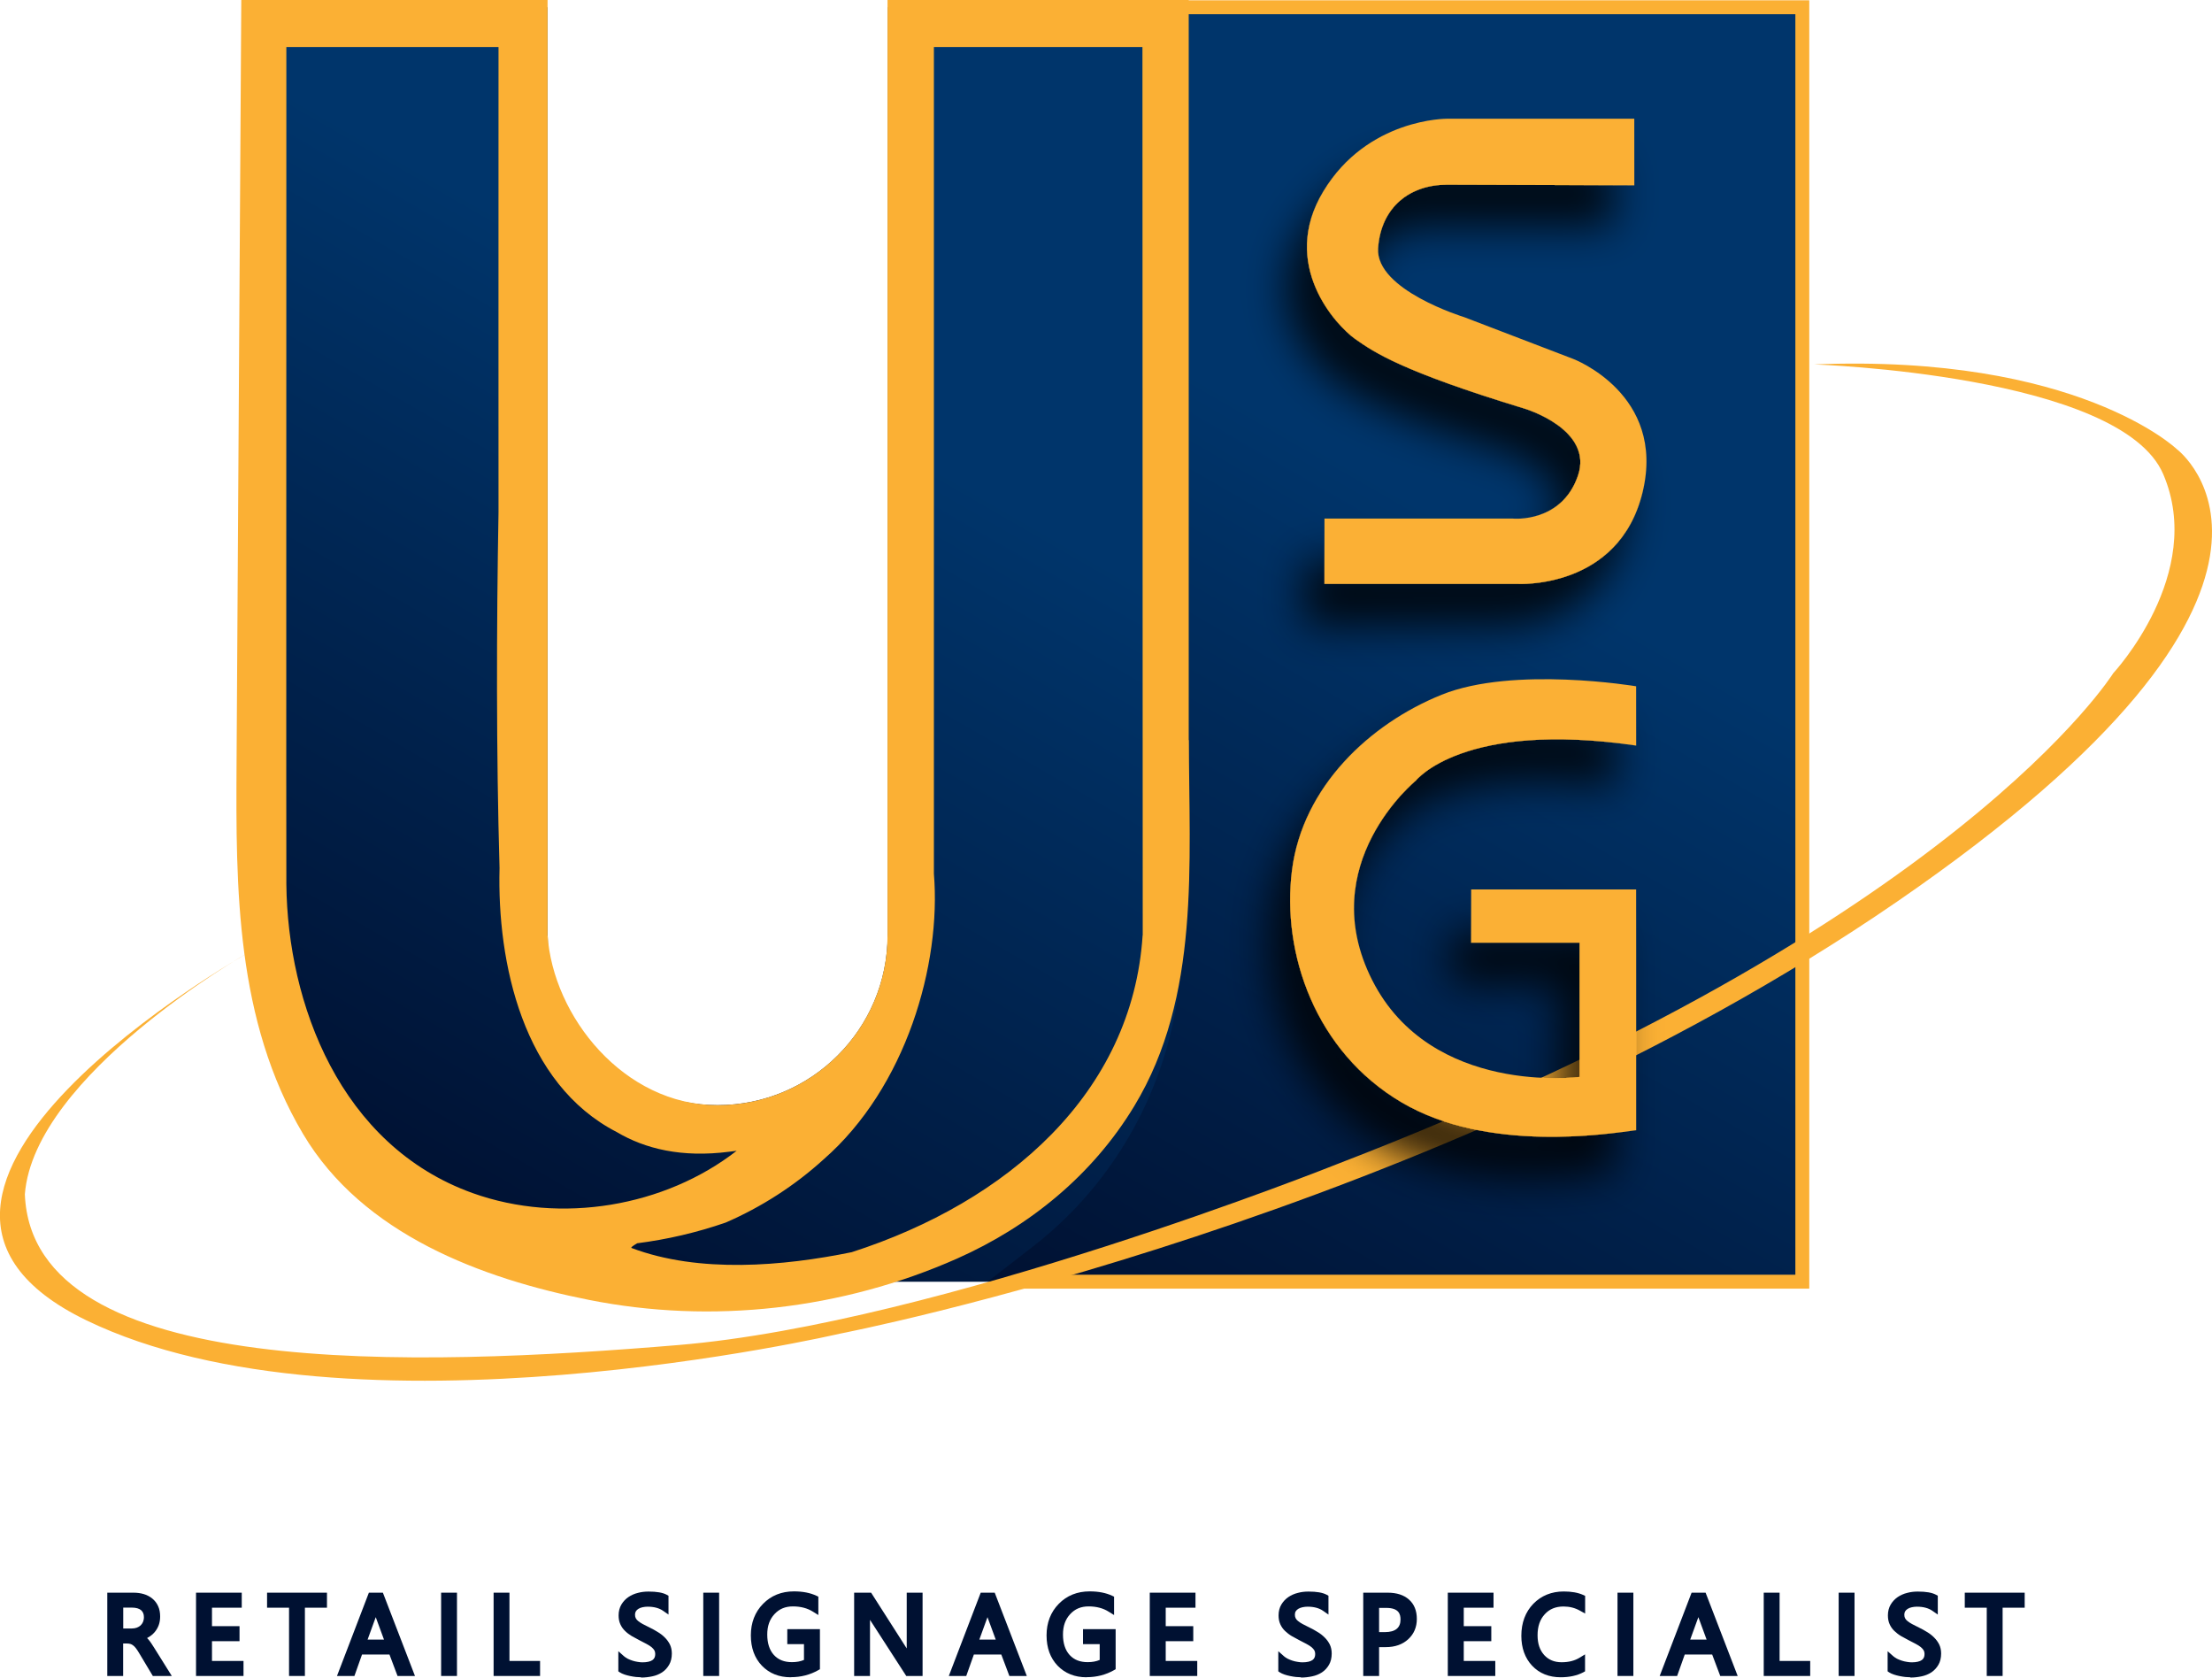
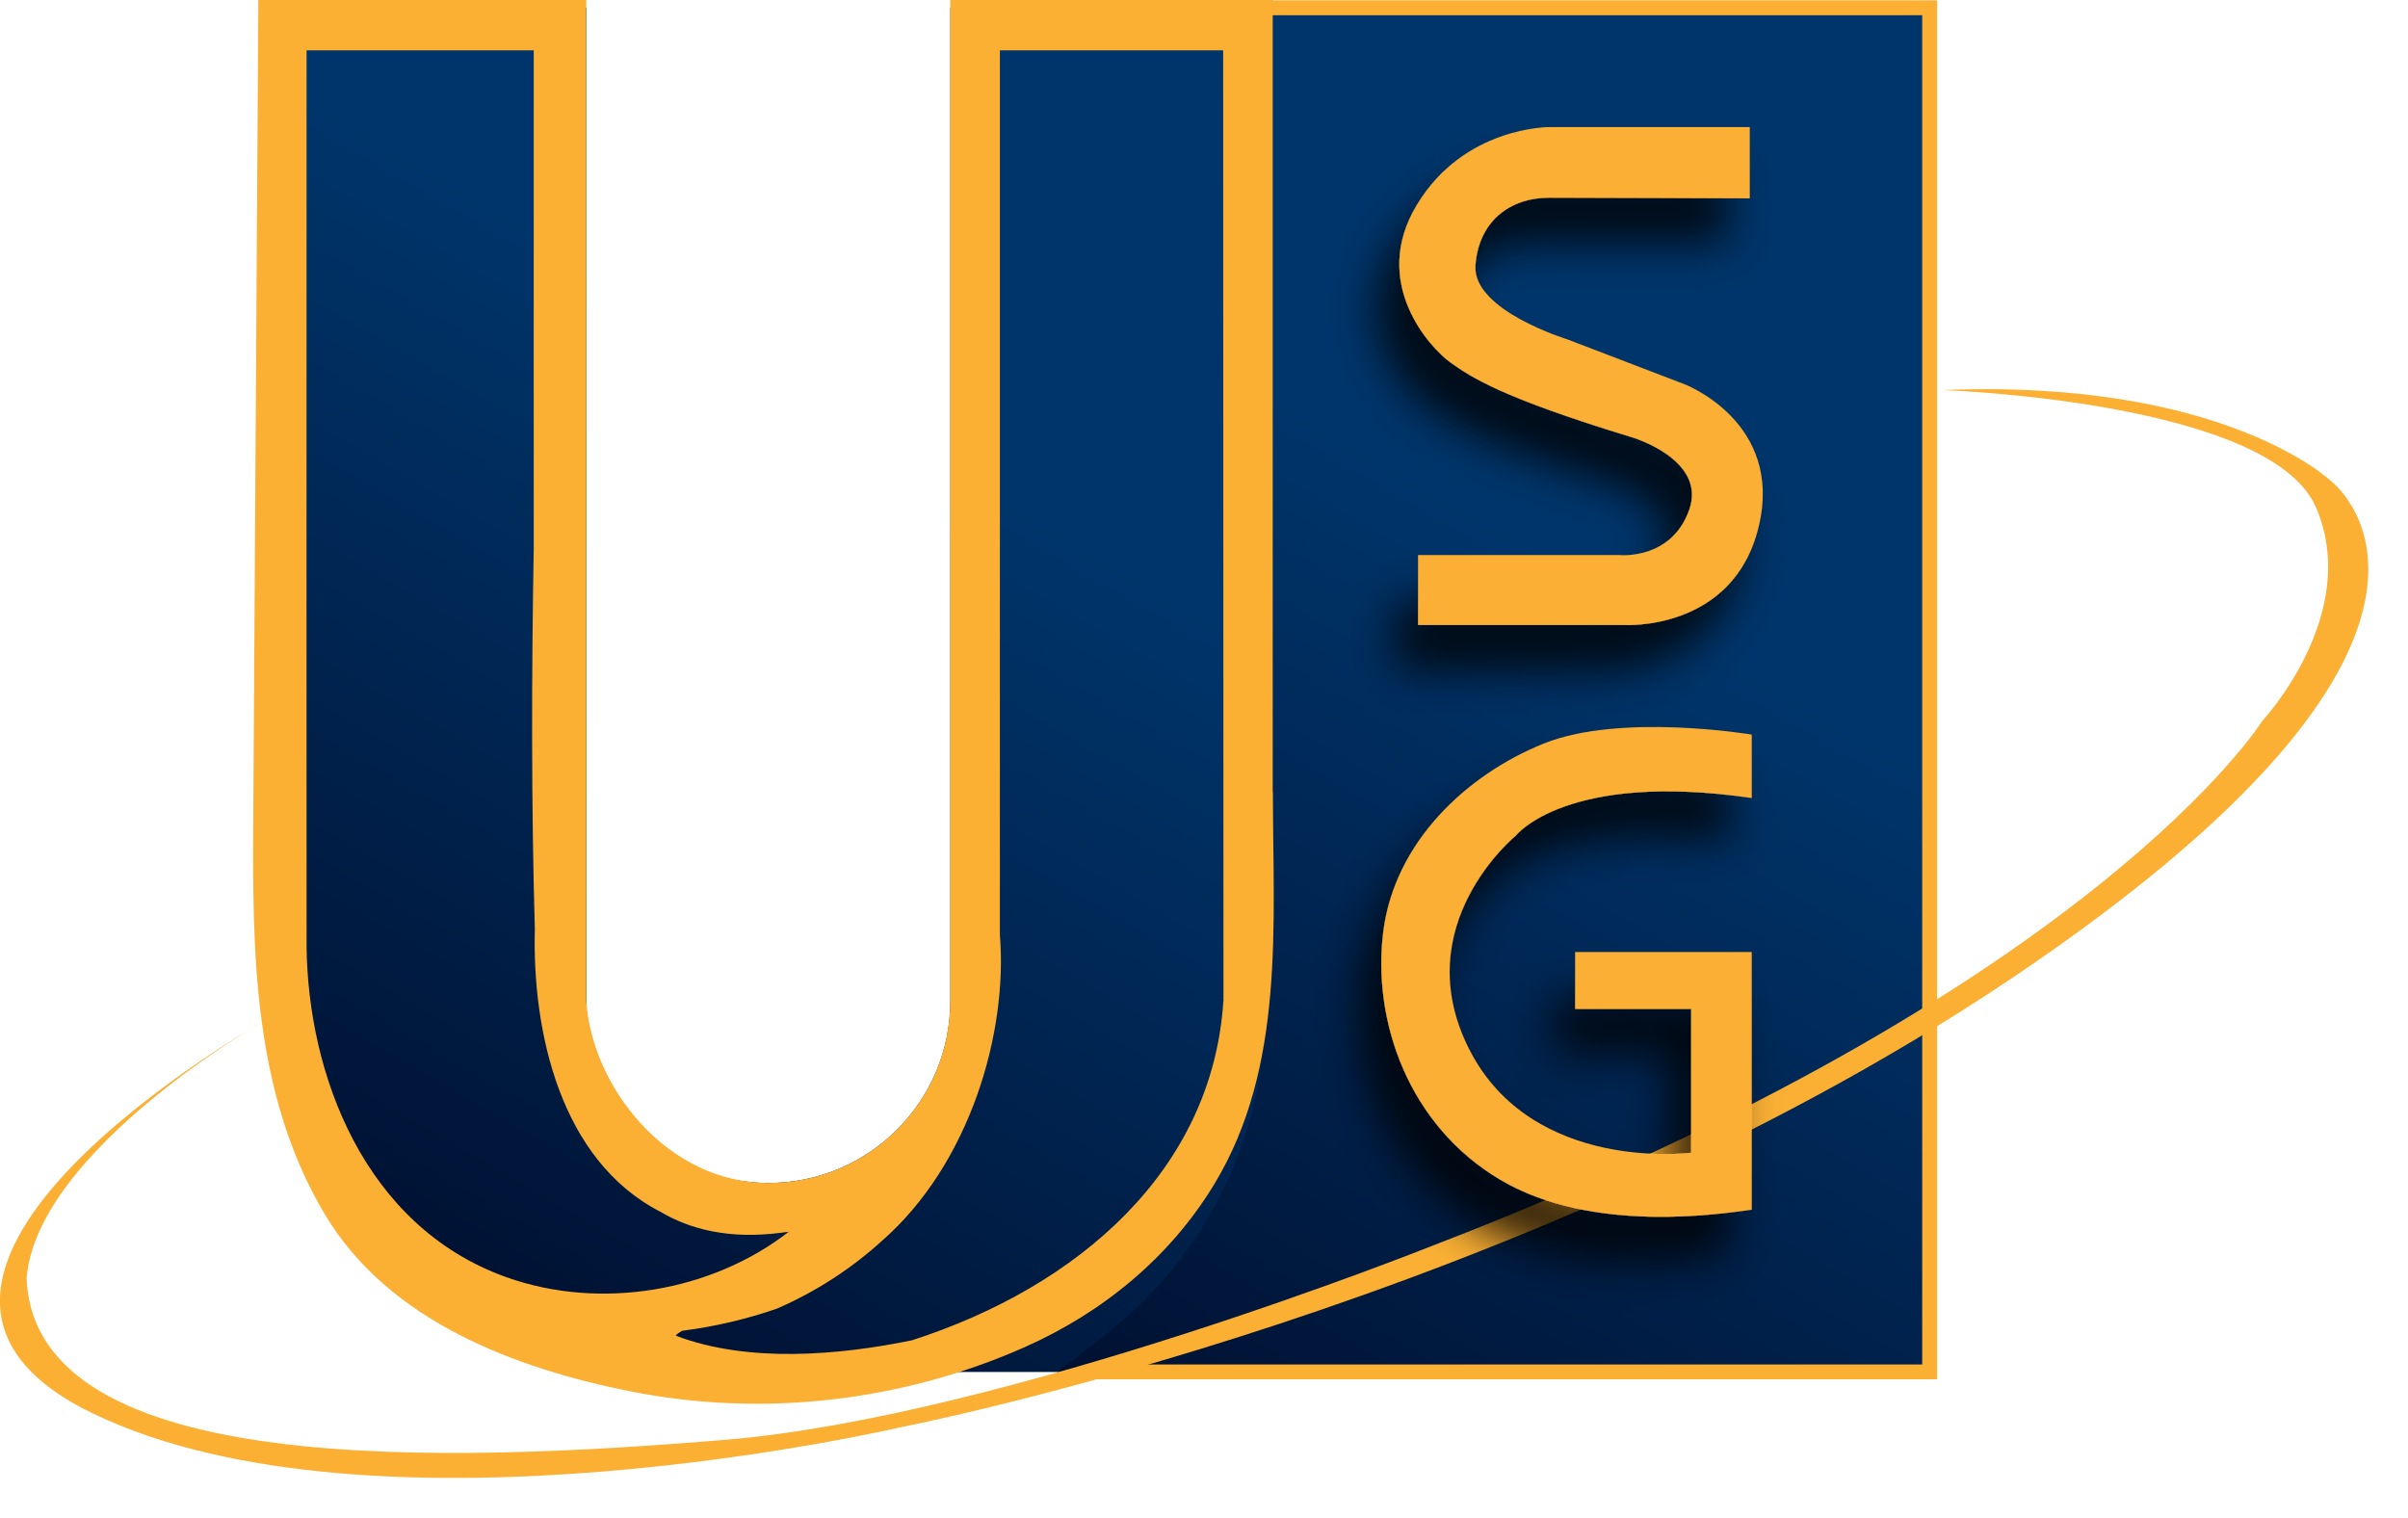
- <svg xmlns="http://www.w3.org/2000/svg" id="Layer_1" version="1.1" viewBox="0 0 238.54 180.83">
+ <svg xmlns="http://www.w3.org/2000/svg" id="Layer_1" version="1.1" viewBox="0.00 0.00 242.54 152.89">
  <defs>
    <style>
      .st0 {
        filter: url(#drop-shadow-2);
      }

      .st1 {
        fill: url(#linear-gradient1);
      }

      .st2 {
        filter: url(#drop-shadow-1);
      }

      .st3 {
        fill: #fbb034;
      }

      .st4 {
        fill: #001132;
      }

      .st5 {
        fill: url(#linear-gradient);
      }
    </style>
    <linearGradient id="linear-gradient" x1="134.85" y1="-8.22" x2="52.72" y2="134.04" gradientUnits="userSpaceOnUse">
      <stop offset=".41" stop-color="#00356b" />
      <stop offset="1" stop-color="#001132" />
    </linearGradient>
    <linearGradient id="linear-gradient1" x1="199.02" y1="3.47" x2="117.56" y2="144.57" gradientUnits="userSpaceOnUse">
      <stop offset=".41" stop-color="#00356b" />
      <stop offset="1" stop-color="#001132" />
    </linearGradient>
    <filter id="drop-shadow-1" x="131.77" y="10.45" width="51" height="65" filterUnits="userSpaceOnUse">
      <feOffset dx="-2.25" dy="4.5" />
      <feGaussianBlur result="blur" stdDeviation="2.25" />
      <feFlood flood-color="#000" flood-opacity=".82" />
      <feComposite in2="blur" operator="in" />
      <feComposite in="SourceGraphic" />
    </filter>
    <filter id="drop-shadow-2" x="129.77" y="70.45" width="52" height="64" filterUnits="userSpaceOnUse">
      <feOffset dx="-2.25" dy="4.5" />
      <feGaussianBlur result="blur1" stdDeviation="2.25" />
      <feFlood flood-color="#000" flood-opacity=".82" />
      <feComposite in2="blur1" operator="in" />
      <feComposite in="SourceGraphic" />
    </filter>
  </defs>
  <path class="st5" d="M95.72.78v100.04c0,10.12-8.21,18.33-18.33,18.33h0c-10.12,0-18.33-8.21-18.33-18.33V.78h-29.5v98.74c0,21.35,20.11,38.67,41.47,38.67h79.41V.78h-54.71Z" />
  <path id="Gradient_Fill_1" class="st1" d="M127.46.78v100.49c0,13.02-5.95,25.29-16.08,33.13l-4.89,3.79h87.87V.78h-66.9Z" />
  <g class="st2">
    <path class="st3" d="M176.25,12.8h-20.2s-8.58-.07-13.34,7.83c-4.77,7.89,1.4,14.48,3.43,15.91s4.96,3.46,18.23,7.5c0,0,7.56,2.22,5.78,7.3s-6.99,4.57-6.99,4.57h-20.33v7.04h20.78s10.99.65,13.53-9.91c2.54-10.57-7.5-14.35-7.5-14.35l-11.75-4.5s-9.59-2.93-9.28-7.43,3.49-6.85,7.43-6.85,20.2.07,20.2.07v-7.17Z" />
  </g>
  <g id="Stroke">
    <polygon class="st3" points="195.11 138.93 106.49 138.93 110.07 137.43 193.61 137.43 193.61 1.53 127.46 1.53 127.46 .03 195.11 .03 195.11 138.93" />
  </g>
  <g id="Oribital_Ring">
    <path class="st3" d="M26.65,102.79s-45.78,25.79-17.35,39.55c28.43,13.77,81.25,1.45,81.25,1.45,0,0,64.31-12.39,114.04-46.59,49.73-34.2,30.15-48.78,30.15-48.78,0,0-10.74-10.28-39.1-9.13,0,0,33.03,1.08,37.64,11.83s-5.39,21.46-5.39,21.46c0,0-16.96,27.24-83.71,52.93,0,0-42.94,17.16-71.01,19.5-28.07,2.34-69.7,3.93-70.49-16.26,1.02-12.89,23.96-25.97,23.96-25.97Z" />
  </g>
  <g class="st0">
    <path class="st3" d="M176.44,73.99s-13.21-2.22-20.97.91-14.99,9.91-16.14,18.91c-1.14,9,2.54,19.57,11.82,25.04s22.24,3.39,25.29,3v-25.96h-17.79v5.74h11.69v14.48s-16.01,2.09-22.36-10.43c-6.35-12.52,4.7-21.52,4.7-21.52,0,0,5.08-6.52,23.76-3.78v-6.39Z" />
  </g>
  <g>
    <g>
-       <path class="st4" d="M17.84,180.31h-1.15l-1.38-2.31c-.13-.21-.25-.4-.37-.55-.12-.15-.24-.27-.36-.37-.12-.1-.26-.17-.4-.21-.14-.04-.31-.07-.48-.07h-.79v3.5h-.96v-8.23h2.46c.36,0,.69.04,1,.13.3.09.57.23.79.41.22.18.4.41.53.69s.19.59.19.96c0,.29-.04.55-.13.79-.09.24-.21.45-.37.64-.16.19-.35.35-.57.48-.22.13-.48.23-.75.31v.02c.14.06.26.13.36.21.1.08.2.17.29.28.09.11.18.23.27.36.09.14.19.29.3.47l1.54,2.47ZM12.91,172.96v2.98h1.31c.24,0,.46-.04.67-.11.2-.07.38-.18.53-.31s.27-.3.35-.5c.08-.2.13-.42.13-.66,0-.44-.14-.78-.43-1.03-.28-.25-.7-.37-1.24-.37h-1.32Z" />
-       <path class="st4" d="M18.52,180.69h-2.04l-1.49-2.49c-.12-.2-.23-.37-.34-.51-.1-.13-.2-.23-.3-.3-.09-.07-.18-.12-.28-.15-.11-.03-.23-.05-.37-.05h-.42v3.5h-1.71v-8.98h2.83c.39,0,.76.05,1.1.15.35.1.66.27.92.48.27.22.48.49.63.82.15.32.22.7.22,1.12,0,.33-.05.64-.15.92-.1.28-.25.53-.43.75-.19.22-.41.41-.67.56-.05.03-.11.06-.16.09.05.05.1.1.15.16.1.12.2.25.3.4.09.14.19.3.31.48l1.9,3.04ZM16.91,179.94h.26l-1.19-1.9c-.11-.18-.21-.33-.3-.47-.08-.12-.16-.23-.24-.33-.07-.09-.15-.16-.23-.23-.08-.06-.17-.11-.28-.16l-.06-.03c.13.11.26.24.38.4.13.16.26.36.4.59l1.27,2.12ZM12.32,179.94h.21v-3.5h1.17c.22,0,.42.03.59.08.14.04.28.11.41.19v-.44c-.16.03-.32.05-.49.05h-1.68v-3.73h1.69c.63,0,1.13.16,1.48.46.37.32.56.76.56,1.31,0,.29-.05.57-.16.81-.11.25-.25.46-.44.63-.06.06-.13.11-.2.16.06-.03.12-.06.17-.09.19-.11.35-.24.48-.4.13-.15.23-.33.3-.52.07-.2.11-.42.11-.66,0-.31-.05-.58-.15-.8-.1-.22-.24-.4-.42-.55-.18-.15-.41-.27-.66-.34-.27-.08-.57-.12-.89-.12h-2.08v7.48ZM13.29,175.57h.93c.2,0,.38-.03.54-.09.16-.06.29-.14.4-.24.11-.1.19-.22.26-.37.06-.15.1-.32.1-.52,0-.33-.1-.57-.3-.75-.21-.18-.55-.28-.99-.28h-.94v2.23Z" />
+       
+       
    </g>
    <g>
-       <path class="st4" d="M25.87,180.31h-4.36v-8.23h4.18v.87h-3.21v2.74h2.97v.87h-2.97v2.88h3.4v.87Z" />
-       <path class="st4" d="M26.25,180.69h-5.11v-8.98h4.93v1.62h-3.21v1.99h2.97v1.62h-2.97v2.13h3.4v1.62ZM21.89,179.94h3.61v-.12h-3.4v-3.63h2.97v-.12h-2.97v-3.49h3.21v-.12h-3.43v7.48Z" />
+       
+       
    </g>
    <g>
-       <path class="st4" d="M34.88,172.96h-2.38v7.36h-.96v-7.36h-2.37v-.87h5.71v.87Z" />
-       <path class="st4" d="M32.88,180.69h-1.71v-7.36h-2.37v-1.62h6.46v1.62h-2.38v7.36ZM31.92,179.94h.21v-7.36h2.38v-.12h-4.96v.12h2.37v7.36Z" />
+       
+       
    </g>
    <g>
-       <path class="st4" d="M44.2,180.31h-1.07l-.87-2.31h-3.49l-.82,2.31h-1.07l3.16-8.23h1l3.17,8.23ZM41.94,177.14l-1.29-3.51c-.04-.11-.08-.3-.13-.55h-.02c-.04.23-.08.42-.13.55l-1.28,3.51h2.85Z" />
-       <path class="st4" d="M44.74,180.69h-1.87l-.87-2.31h-2.96l-.82,2.31h-1.88l3.44-8.98h1.51l3.46,8.98ZM43.39,179.94h.26l-2.88-7.48h-.48l-.1.25h.63l.08.31c.05.28.09.42.11.48l1.48,4.01h-3.93l1.46-4.01c.04-.11.08-.27.11-.48l.04-.27-2.75,7.18h.26l.82-2.31h4.01l.87,2.31ZM39.63,176.77h1.78l-.89-2.42-.88,2.42Z" />
+       
+       
    </g>
    <g>
-       <path class="st4" d="M48.91,180.31h-.96v-8.23h.96v8.23Z" />
-       <path class="st4" d="M49.28,180.69h-1.71v-8.98h1.71v8.98ZM48.32,179.94h.21v-7.48h-.21v7.48Z" />
+       
+       
    </g>
    <g>
-       <path class="st4" d="M57.88,180.31h-4.27v-8.23h.96v7.36h3.3v.87Z" />
-       <path class="st4" d="M58.25,180.69h-5.02v-8.98h1.71v7.36h3.3v1.62ZM53.98,179.94h3.52v-.12h-3.3v-7.36h-.21v7.48Z" />
+       
+       
    </g>
    <g>
-       <path class="st4" d="M67.05,179.98v-1.14c.13.11.29.22.47.31.18.09.37.17.57.23.2.06.4.11.61.15.2.03.39.05.56.05.59,0,1.04-.11,1.33-.33.29-.22.44-.54.44-.95,0-.22-.05-.42-.15-.58-.1-.16-.23-.31-.4-.45s-.38-.27-.61-.39c-.24-.12-.49-.26-.76-.39-.29-.15-.55-.29-.8-.44-.25-.15-.46-.31-.65-.49-.18-.18-.33-.38-.43-.61-.11-.23-.16-.49-.16-.8,0-.38.08-.7.25-.98.16-.28.38-.51.65-.69.27-.18.57-.31.92-.4.34-.09.69-.13,1.05-.13.81,0,1.4.1,1.77.29v1.08c-.49-.34-1.11-.5-1.87-.5-.21,0-.42.02-.63.07-.21.04-.4.12-.56.22-.16.1-.3.23-.4.38-.1.16-.15.35-.15.57,0,.21.04.39.12.55.08.15.19.29.35.42.15.13.34.25.56.37.22.12.47.25.76.39.29.15.57.3.84.46s.5.34.69.53c.2.2.36.41.47.65.12.24.18.51.18.81,0,.41-.08.75-.24,1.03-.16.28-.37.51-.64.69-.27.18-.58.3-.93.38-.35.08-.72.12-1.11.12-.13,0-.29-.01-.48-.03-.19-.02-.39-.05-.59-.09-.2-.04-.39-.09-.57-.15-.18-.06-.32-.13-.43-.2Z" />
-       <path class="st4" d="M69.11,180.83c-.15,0-.32-.01-.52-.03-.2-.02-.41-.06-.62-.1-.21-.04-.42-.1-.61-.16-.21-.07-.38-.15-.52-.24l-.16-.11v-2.17l.62.55c.11.09.24.18.39.26.16.08.34.15.52.21.18.06.37.1.56.13.18.03.35.05.5.05.51,0,.88-.09,1.1-.25.2-.15.29-.35.29-.65,0-.15-.03-.28-.09-.39-.07-.12-.18-.24-.31-.35-.15-.12-.34-.24-.55-.35-.23-.12-.49-.25-.75-.39-.29-.15-.57-.3-.83-.45-.27-.16-.52-.35-.72-.55-.22-.21-.39-.45-.51-.72-.13-.28-.19-.6-.19-.96,0-.44.1-.83.3-1.17.19-.32.45-.6.76-.81.3-.2.65-.36,1.03-.45.37-.1.75-.14,1.14-.14.88,0,1.52.11,1.95.34l.2.11v2.03l-.59-.41c-.42-.29-.98-.44-1.66-.44-.18,0-.37.02-.55.06-.17.04-.32.09-.44.17-.12.07-.21.16-.28.27-.06.1-.09.22-.09.37s.03.28.08.37c.05.11.14.21.25.3.13.11.3.22.5.33.22.12.47.24.75.38.31.15.6.31.87.48.29.17.54.37.76.59.23.22.41.48.55.75.14.29.21.62.21.98,0,.47-.1.88-.29,1.21-.19.33-.44.61-.76.82-.31.2-.66.35-1.06.43-.38.08-.78.13-1.19.13ZM67.43,179.76c.05.02.11.04.17.06.16.05.34.1.52.14.19.04.37.07.55.09.18.02.32.03.44.03.36,0,.71-.04,1.03-.11.31-.07.58-.18.81-.33.22-.14.39-.33.52-.56.13-.22.19-.51.19-.85,0-.25-.05-.46-.14-.65-.1-.2-.23-.38-.4-.55-.18-.17-.39-.34-.63-.48-.25-.15-.52-.3-.81-.44-.29-.14-.55-.28-.77-.4-.24-.13-.45-.27-.62-.41-.19-.16-.34-.34-.44-.54-.11-.21-.16-.45-.16-.72,0-.3.07-.56.22-.78.13-.2.31-.37.52-.5.2-.12.43-.21.68-.26.23-.05.47-.07.71-.07.56,0,1.06.09,1.5.26v-.21c-.26-.09-.69-.17-1.4-.17-.32,0-.64.04-.95.12-.3.08-.57.19-.8.35-.22.15-.4.33-.53.57-.13.22-.19.48-.19.79,0,.25.04.47.12.64.09.19.2.35.36.5.16.16.36.31.58.44.24.14.5.29.78.43.27.14.53.27.77.4.25.13.48.28.67.43.21.16.37.35.49.55.13.22.2.48.2.77,0,.53-.2.96-.59,1.25-.36.27-.87.41-1.55.41-.19,0-.4-.02-.63-.06-.22-.04-.44-.09-.65-.16-.19-.06-.38-.13-.55-.22v.23Z" />
+       
+       
    </g>
    <g>
-       <path class="st4" d="M77.18,180.31h-.96v-8.23h.96v8.23Z" />
-       <path class="st4" d="M77.55,180.69h-1.71v-8.98h1.71v8.98ZM76.59,179.94h.21v-7.48h-.21v7.48Z" />
+       
+       
    </g>
    <g>
-       <path class="st4" d="M88.03,179.75c-.83.47-1.74.7-2.75.7-1.17,0-2.12-.38-2.85-1.14s-1.09-1.76-1.09-3.01.4-2.32,1.21-3.14c.81-.82,1.83-1.22,3.06-1.22.9,0,1.65.15,2.25.44v1.07c-.67-.42-1.45-.63-2.36-.63s-1.68.32-2.27.95c-.59.64-.88,1.46-.88,2.47s.27,1.86.82,2.45c.55.59,1.29.89,2.23.89.64,0,1.2-.13,1.67-.38v-2.31h-1.8v-.87h2.77v3.73Z" />
-       <path class="st4" d="M85.28,180.83c-1.28,0-2.32-.42-3.12-1.25-.79-.83-1.19-1.92-1.19-3.27s.44-2.51,1.32-3.4c.87-.89,1.99-1.34,3.33-1.34.95,0,1.76.16,2.42.47l.21.1v1.98l-.58-.36c-.6-.38-1.33-.57-2.16-.57s-1.47.27-1.99.83c-.53.57-.78,1.29-.78,2.21s.24,1.68.72,2.2c.48.52,1.11.77,1.95.77.49,0,.92-.08,1.29-.24v-1.7h-1.8v-1.62h3.52v4.32l-.19.11c-.88.5-1.87.75-2.94.75ZM85.61,172.32c-1.14,0-2.06.36-2.79,1.11-.74.75-1.1,1.69-1.1,2.87s.32,2.06.98,2.75c.66.69,1.5,1.02,2.58,1.02.86,0,1.66-.18,2.38-.55v-3.13h-2.02v.12h1.8v2.9l-.2.11c-.52.29-1.15.43-1.85.43-1.04,0-1.88-.34-2.5-1.01-.61-.66-.92-1.57-.92-2.71s.33-2.02.98-2.72c.66-.71,1.52-1.07,2.54-1.07.73,0,1.4.13,1.99.39v-.2c-.52-.2-1.15-.31-1.88-.31Z" />
+       
+       
    </g>
    <g>
-       <path class="st4" d="M99.11,180.31h-1.18l-4.23-6.56c-.11-.16-.2-.34-.26-.52h-.03c.03.18.05.55.05,1.13v5.94h-.96v-8.23h1.25l4.12,6.45c.17.27.28.45.33.55h.02c-.04-.24-.06-.64-.06-1.21v-5.79h.96v8.23Z" />
-       <path class="st4" d="M99.49,180.69h-1.76l-3.91-6.05v6.05h-1.71v-8.98h1.83l3.84,6.01v-6.01h1.71v8.98ZM98.13,179.94h.6v-7.48h-.21v5.42c0,.55.02.93.05,1.15l.07.43h-.67l-.13-.21c-.03-.06-.11-.2-.31-.52l-4.01-6.28h-.67v7.48h.21v-5.57c0-.73-.03-.98-.04-1.07l-.08-.44h.74l.09.24c.06.15.14.3.23.45l4.12,6.39Z" />
+       
+       
    </g>
    <g>
-       <path class="st4" d="M110.17,180.31h-1.07l-.87-2.31h-3.49l-.82,2.31h-1.07l3.16-8.23h1l3.17,8.23ZM107.92,177.14l-1.29-3.51c-.04-.11-.08-.3-.13-.55h-.02c-.04.23-.08.42-.13.55l-1.28,3.51h2.85Z" />
-       <path class="st4" d="M110.72,180.69h-1.87l-.87-2.31h-2.96l-.82,2.31h-1.88l3.44-8.98h1.51l3.46,8.98ZM109.37,179.94h.26l-2.88-7.48h-.48l-.1.25h.63l.08.31c.05.28.09.42.11.48l1.48,4.01h-3.93l1.46-4.01c.04-.11.08-.27.11-.48l.04-.27-2.75,7.18h.26l.82-2.31h4.01l.87,2.31ZM105.6,176.77h1.78l-.89-2.42-.88,2.42Z" />
+       
+       
    </g>
    <g>
-       <path class="st4" d="M119.92,179.75c-.83.47-1.74.7-2.75.7-1.17,0-2.12-.38-2.85-1.14-.72-.76-1.09-1.76-1.09-3.01s.4-2.32,1.21-3.14c.81-.82,1.83-1.22,3.06-1.22.9,0,1.65.15,2.25.44v1.07c-.67-.42-1.45-.63-2.36-.63s-1.68.32-2.27.95c-.59.64-.88,1.46-.88,2.47s.27,1.86.82,2.45c.55.59,1.29.89,2.23.89.64,0,1.2-.13,1.67-.38v-2.31h-1.8v-.87h2.77v3.73Z" />
-       <path class="st4" d="M117.17,180.83c-1.27,0-2.32-.42-3.12-1.25-.79-.83-1.19-1.92-1.19-3.27s.44-2.51,1.32-3.4c.87-.89,1.99-1.34,3.33-1.34.95,0,1.76.16,2.42.47l.21.1v1.98l-.58-.36c-.6-.38-1.33-.57-2.16-.57s-1.47.27-1.99.83c-.53.57-.78,1.29-.78,2.21s.24,1.68.72,2.2c.48.52,1.11.77,1.95.77.49,0,.92-.08,1.29-.24v-1.7h-1.8v-1.62h3.52v4.32l-.19.11c-.88.5-1.87.75-2.94.75ZM117.5,172.32c-1.14,0-2.06.36-2.79,1.11-.74.75-1.1,1.69-1.1,2.87s.32,2.06.98,2.75c.66.69,1.5,1.02,2.58,1.02.86,0,1.66-.18,2.38-.55v-3.13h-2.02v.12h1.8v2.9l-.2.11c-.52.29-1.15.43-1.85.43-1.04,0-1.88-.34-2.5-1.01-.61-.66-.92-1.57-.92-2.71s.33-2.02.98-2.72c.66-.71,1.52-1.07,2.54-1.07.73,0,1.4.13,1.99.39v-.2c-.52-.2-1.15-.31-1.88-.31Z" />
+       
+       
    </g>
    <g>
-       <path class="st4" d="M128.73,180.31h-4.36v-8.23h4.18v.87h-3.21v2.74h2.97v.87h-2.97v2.88h3.4v.87Z" />
-       <path class="st4" d="M129.1,180.69h-5.11v-8.98h4.93v1.62h-3.21v1.99h2.97v1.62h-2.97v2.13h3.4v1.62ZM124.74,179.94h3.61v-.12h-3.4v-3.63h2.97v-.12h-2.97v-3.49h3.21v-.12h-3.43v7.48Z" />
+       
+       
    </g>
    <g>
-       <path class="st4" d="M138.22,179.98v-1.14c.13.11.29.22.47.31s.37.17.57.23c.2.06.4.11.61.15s.39.05.56.05c.59,0,1.04-.11,1.33-.33.29-.22.44-.54.44-.95,0-.22-.05-.42-.15-.58-.1-.16-.23-.31-.4-.45s-.38-.27-.61-.39c-.24-.12-.49-.26-.76-.39-.29-.15-.55-.29-.8-.44-.25-.15-.46-.31-.65-.49-.18-.18-.33-.38-.43-.61s-.16-.49-.16-.8c0-.38.08-.7.25-.98s.38-.51.65-.69c.27-.18.57-.31.92-.4.34-.09.69-.13,1.05-.13.81,0,1.4.1,1.77.29v1.08c-.49-.34-1.11-.5-1.87-.5-.21,0-.42.02-.63.07-.21.04-.4.12-.56.22-.16.1-.3.23-.4.38-.1.16-.15.35-.15.57,0,.21.04.39.12.55.08.15.19.29.35.42s.34.25.56.37c.22.12.47.25.76.39.29.15.57.3.84.46s.5.34.69.53c.2.2.36.41.47.65.12.24.18.51.18.81,0,.41-.08.75-.24,1.03-.16.28-.37.51-.64.69-.27.18-.58.3-.93.38s-.72.12-1.11.12c-.13,0-.29-.01-.48-.03-.19-.02-.39-.05-.59-.09-.2-.04-.39-.09-.57-.15-.18-.06-.32-.13-.43-.2Z" />
-       <path class="st4" d="M140.28,180.83c-.15,0-.32-.01-.52-.03-.2-.02-.41-.06-.62-.1-.21-.04-.42-.1-.61-.16-.21-.07-.38-.15-.52-.24l-.16-.11v-2.17l.62.55c.1.09.24.18.39.26.16.08.34.15.52.21.18.06.37.1.56.13.18.03.35.05.5.05.51,0,.88-.09,1.1-.25.2-.15.29-.35.29-.65,0-.15-.03-.28-.09-.39-.07-.12-.18-.24-.31-.35-.15-.12-.34-.24-.55-.35-.23-.12-.49-.25-.75-.39-.29-.15-.57-.3-.83-.45-.27-.16-.51-.35-.72-.55-.22-.21-.39-.45-.51-.72-.13-.28-.19-.6-.19-.96,0-.44.1-.84.3-1.17.19-.32.45-.6.76-.81.3-.2.65-.36,1.03-.45.37-.1.75-.14,1.14-.14.88,0,1.52.11,1.95.34l.2.11v2.03l-.59-.41c-.42-.29-.98-.44-1.66-.44-.18,0-.37.02-.55.06-.17.04-.32.09-.45.17-.12.07-.21.16-.28.27-.06.09-.09.22-.09.37s.03.28.08.37c.05.11.14.21.25.3.13.11.3.22.5.33.22.12.47.24.75.38.31.15.6.31.87.48.29.17.54.37.76.59.23.22.41.48.55.75.14.29.21.62.21.98,0,.47-.1.88-.29,1.21-.19.33-.44.61-.76.82-.31.2-.66.35-1.06.43-.38.08-.78.13-1.19.13ZM138.6,179.76c.05.02.11.04.17.06.16.05.34.1.52.14.19.04.37.07.55.09.18.02.32.03.44.03.36,0,.71-.04,1.03-.11.31-.07.58-.18.81-.33.22-.14.39-.33.52-.56.13-.22.19-.51.19-.85,0-.25-.05-.46-.14-.65-.1-.2-.23-.38-.4-.55-.18-.17-.39-.34-.63-.48-.25-.15-.52-.3-.81-.44-.29-.14-.55-.28-.77-.4-.24-.13-.45-.27-.62-.41-.19-.16-.34-.34-.44-.54-.11-.21-.16-.45-.16-.72,0-.3.07-.56.22-.78.13-.2.31-.37.52-.5.2-.12.43-.21.68-.26.24-.05.47-.07.71-.07.56,0,1.06.09,1.5.26v-.21c-.26-.09-.69-.17-1.4-.17-.32,0-.64.04-.95.12-.3.08-.57.19-.8.35-.22.15-.4.33-.53.57-.13.22-.19.48-.19.79,0,.25.04.47.12.64.09.19.21.35.35.5.16.16.36.31.58.44.24.14.5.29.78.43.27.14.53.27.77.4.25.13.48.28.67.43.21.16.37.35.49.55.13.22.2.48.2.77,0,.53-.2.96-.59,1.25-.36.27-.87.41-1.55.41-.19,0-.4-.02-.62-.06-.22-.04-.44-.09-.65-.16-.19-.06-.38-.13-.55-.22v.23Z" />
+       
+       
    </g>
    <g>
-       <path class="st4" d="M148.35,177.2v3.11h-.96v-8.23h2.26c.88,0,1.56.21,2.05.64.48.43.73,1.03.73,1.81s-.27,1.42-.81,1.92c-.54.5-1.26.75-2.18.75h-1.08ZM148.35,172.96v3.37h1.01c.67,0,1.17-.15,1.52-.46.35-.3.53-.73.53-1.29,0-1.09-.64-1.63-1.93-1.63h-1.13Z" />
-       <path class="st4" d="M148.72,180.69h-1.71v-8.98h2.64c.97,0,1.74.25,2.29.74.57.5.85,1.21.85,2.09s-.31,1.62-.93,2.19c-.61.56-1.42.85-2.43.85h-.71v3.11ZM147.76,179.94h.21v-3.11h1.46c.82,0,1.45-.21,1.92-.65.46-.43.69-.96.69-1.64s-.2-1.18-.6-1.53c-.41-.36-1.02-.55-1.8-.55h-1.89v7.48ZM149.36,176.71h-1.38v-4.12h1.51c2,0,2.3,1.26,2.3,2,0,.67-.22,1.19-.65,1.57-.42.36-1.01.55-1.77.55ZM148.72,175.96h.63c.57,0,1-.12,1.28-.36.27-.23.4-.56.4-1,0-.58-.18-1.25-1.55-1.25h-.76v2.62Z" />
+       
+       
    </g>
    <g>
-       <path class="st4" d="M160.87,180.31h-4.36v-8.23h4.18v.87h-3.21v2.74h2.97v.87h-2.97v2.88h3.4v.87Z" />
-       <path class="st4" d="M161.24,180.69h-5.11v-8.98h4.93v1.62h-3.21v1.99h2.97v1.62h-2.97v2.13h3.4v1.62ZM156.88,179.94h3.61v-.12h-3.4v-3.63h2.97v-.12h-2.97v-3.49h3.21v-.12h-3.43v7.48Z" />
+       
+       
    </g>
    <g>
-       <path class="st4" d="M170.59,179.97c-.61.32-1.37.48-2.27.48-1.17,0-2.11-.38-2.81-1.13-.7-.75-1.06-1.74-1.06-2.97,0-1.32.4-2.38,1.19-3.19.79-.81,1.8-1.22,3.01-1.22.78,0,1.43.11,1.94.34v1.03c-.59-.33-1.24-.49-1.95-.49-.94,0-1.71.32-2.3.95-.59.63-.88,1.47-.88,2.53s.27,1.8.82,2.4c.55.59,1.27.89,2.16.89.83,0,1.54-.18,2.15-.55v.94Z" />
-       <path class="st4" d="M168.31,180.83c-1.27,0-2.31-.42-3.09-1.25-.77-.82-1.16-1.91-1.16-3.22,0-1.41.44-2.57,1.29-3.45.86-.88,1.97-1.33,3.28-1.33.83,0,1.53.12,2.09.37l.22.1v1.91l-.56-.31c-.53-.3-1.12-.45-1.77-.45-.84,0-1.51.27-2.02.83-.52.56-.78,1.31-.78,2.27,0,.91.24,1.61.72,2.14.48.52,1.1.77,1.88.77s1.41-.17,1.95-.5l.57-.35v1.83l-.2.11c-.66.35-1.48.53-2.45.53ZM168.65,172.32c-1.12,0-2.02.36-2.74,1.1-.73.75-1.08,1.7-1.08,2.93,0,1.14.31,2.02.95,2.71.64.68,1.47,1.01,2.54,1.01.74,0,1.38-.11,1.9-.34v-.09c-.53.21-1.12.32-1.77.32-1,0-1.82-.34-2.44-1.01-.61-.66-.92-1.55-.92-2.65,0-1.15.33-2.09.98-2.79.66-.71,1.52-1.07,2.57-1.07.56,0,1.08.09,1.58.28v-.18c-.43-.15-.95-.22-1.56-.22Z" />
+       
+       
    </g>
    <g>
-       <path class="st4" d="M175.76,180.31h-.96v-8.23h.96v8.23Z" />
-       <path class="st4" d="M176.14,180.69h-1.71v-8.98h1.71v8.98ZM175.17,179.94h.21v-7.48h-.21v7.48Z" />
+       
+       
    </g>
    <g>
-       <path class="st4" d="M186.83,180.31h-1.07l-.87-2.31h-3.49l-.82,2.31h-1.07l3.16-8.23h1l3.17,8.23ZM184.58,177.14l-1.29-3.51c-.04-.11-.08-.3-.13-.55h-.02c-.04.23-.08.42-.13.55l-1.28,3.51h2.85Z" />
-       <path class="st4" d="M187.38,180.69h-1.87l-.87-2.31h-2.96l-.82,2.31h-1.88l3.44-8.98h1.51l3.46,8.98ZM186.02,179.94h.26l-2.88-7.48h-.48l-.1.25h.63l.07.31c.05.28.08.42.11.48l1.48,4.01h-3.93l1.46-4.01c.04-.11.08-.27.11-.48l.04-.27-2.75,7.18h.26l.82-2.31h4.01l.87,2.31ZM182.26,176.77h1.78l-.89-2.42-.88,2.42Z" />
+       
+       
    </g>
    <g>
-       <path class="st4" d="M194.85,180.31h-4.27v-8.23h.96v7.36h3.3v.87Z" />
-       <path class="st4" d="M195.22,180.69h-5.02v-8.98h1.71v7.36h3.3v1.62ZM190.96,179.94h3.52v-.12h-3.3v-7.36h-.21v7.48Z" />
+       
+       
    </g>
    <g>
-       <path class="st4" d="M199.61,180.31h-.96v-8.23h.96v8.23Z" />
-       <path class="st4" d="M199.99,180.69h-1.71v-8.98h1.71v8.98ZM199.03,179.94h.21v-7.48h-.21v7.48Z" />
+       
+       
    </g>
    <g>
-       <path class="st4" d="M203.93,179.98v-1.14c.13.11.29.22.47.31.18.09.37.17.57.23.2.06.4.11.61.15.2.03.39.05.56.05.59,0,1.04-.11,1.33-.33.29-.22.44-.54.44-.95,0-.22-.05-.42-.15-.58-.1-.16-.23-.31-.4-.45s-.38-.27-.61-.39c-.24-.12-.49-.26-.76-.39-.29-.15-.55-.29-.8-.44-.25-.15-.46-.31-.65-.49-.18-.18-.33-.38-.43-.61-.11-.23-.16-.49-.16-.8,0-.38.08-.7.25-.98.16-.28.38-.51.65-.69.27-.18.57-.31.92-.4.34-.09.69-.13,1.05-.13.81,0,1.4.1,1.77.29v1.08c-.49-.34-1.11-.5-1.87-.5-.21,0-.42.02-.63.07-.21.04-.4.12-.56.22-.16.1-.3.23-.4.38-.1.16-.16.35-.16.57,0,.21.04.39.12.55.08.15.19.29.35.42.15.13.34.25.56.37.22.12.47.25.76.39.29.15.57.3.84.46s.5.34.69.53c.2.2.36.41.47.65.12.24.18.51.18.81,0,.41-.08.75-.24,1.03-.16.28-.37.51-.64.69-.27.18-.58.3-.93.38-.35.08-.72.12-1.11.12-.13,0-.29-.01-.48-.03-.19-.02-.39-.05-.59-.09-.2-.04-.39-.09-.57-.15-.18-.06-.32-.13-.43-.2Z" />
-       <path class="st4" d="M205.99,180.83c-.15,0-.32-.01-.52-.03-.2-.02-.41-.06-.62-.1-.21-.04-.42-.1-.61-.16-.21-.07-.38-.15-.52-.24l-.16-.11v-2.17l.62.55c.11.09.24.18.39.26.16.08.34.15.52.21.18.06.37.1.56.13.18.03.35.05.5.05.51,0,.88-.09,1.1-.25.2-.15.29-.35.29-.65,0-.15-.03-.28-.09-.39-.07-.12-.18-.24-.31-.35-.15-.12-.34-.24-.55-.35-.23-.12-.49-.25-.75-.39-.29-.15-.57-.3-.83-.45-.27-.16-.51-.35-.72-.55-.22-.21-.39-.45-.51-.72-.13-.28-.19-.6-.19-.96,0-.44.1-.83.3-1.17.19-.32.45-.6.76-.81.3-.2.65-.36,1.03-.45.37-.1.75-.14,1.14-.14.88,0,1.52.11,1.95.34l.2.11v2.03l-.59-.41c-.42-.29-.98-.44-1.66-.44-.18,0-.37.02-.55.06-.17.04-.32.09-.44.17-.12.07-.21.16-.28.27-.06.1-.09.22-.09.37s.03.28.08.37c.05.11.14.21.25.3.13.11.3.22.5.33.22.12.47.24.75.38.31.15.6.31.87.48.29.17.54.37.76.59.23.22.41.48.55.75.14.29.21.62.21.98,0,.47-.1.88-.29,1.21-.19.33-.45.61-.76.82-.31.2-.66.35-1.06.43-.38.08-.78.13-1.19.13ZM204.31,179.76c.05.02.11.04.17.06.16.05.34.1.52.14.19.04.37.07.55.09.18.02.32.03.44.03.36,0,.71-.04,1.03-.11.31-.07.58-.18.81-.33.22-.14.39-.33.52-.56.13-.22.19-.51.19-.85,0-.25-.05-.46-.14-.65-.1-.2-.23-.38-.4-.55-.18-.17-.39-.34-.63-.48-.25-.15-.52-.3-.81-.44-.29-.14-.55-.28-.77-.4-.24-.13-.45-.27-.62-.41-.19-.16-.34-.34-.44-.54-.11-.21-.16-.45-.16-.72,0-.3.07-.56.22-.78.13-.2.31-.37.52-.5.2-.12.43-.21.68-.26.23-.05.47-.07.71-.07.56,0,1.06.09,1.5.26v-.21c-.26-.09-.69-.17-1.4-.17-.32,0-.64.04-.95.12-.3.08-.57.19-.8.35-.22.15-.4.33-.53.57-.13.22-.19.48-.19.79,0,.25.04.47.12.64.09.19.2.35.35.5.16.16.36.31.58.44.24.14.5.29.78.43.27.14.53.27.77.4.25.13.48.28.67.43.21.16.37.35.49.55.13.22.2.48.2.77,0,.53-.2.96-.59,1.25-.36.27-.87.41-1.55.41-.19,0-.4-.02-.62-.06-.22-.04-.44-.09-.65-.16-.19-.06-.38-.13-.55-.22v.23Z" />
+       
+       
    </g>
    <g>
-       <path class="st4" d="M217.96,172.96h-2.38v7.36h-.96v-7.36h-2.37v-.87h5.71v.87Z" />
-       <path class="st4" d="M215.96,180.69h-1.71v-7.36h-2.37v-1.62h6.46v1.62h-2.38v7.36ZM215,179.94h.21v-7.36h2.38v-.12h-4.96v.12h2.37v7.36Z" />
+       
+       
    </g>
  </g>
  <path class="st3" d="M128.19,79.79V0s-14.07,0-32.48,0v100.82c0,10.12-8.21,18.33-18.33,18.33h0c-10.12,0-17.75-9.59-18.33-18.33V0c-12.44,0-24.22,0-33.03,0-.17,27.17-.34,55.14-.51,82.32-.08,13.4-.09,27.7,7.17,39.93,6.43,10.84,19.3,15.6,30.81,17.89,13.27,2.65,27.31,1.05,39.72-4.45,7.79-3.46,14.61-8.99,19.12-16.46,7.15-11.82,5.88-26.17,5.88-39.44ZM50.97,128.63c-14.31-5.13-19.96-20.46-20.09-33.31-.02-2.97,0-61.52,0-90.25h22.88c-.01,16.87,0,50.13,0,50.13-.22,12.34-.25,25.98.11,38.39-.27,10.24,2.53,23.26,12.64,28.46,3.06,1.81,7.01,2.78,12.13,2.12.29-.04.53-.06.8-.1-7.71,6-18.95,7.97-28.47,4.56ZM123.22,100.83c-1.1,17.02-14.58,28.76-31.37,34.17-7.37,1.51-16.46,2.3-23.74-.45-.12-.05.12-.22.6-.51,3.22-.41,6.42-1.15,9.54-2.23,3.88-1.68,7.48-4.01,10.55-6.8,8.91-7.77,12.72-21.03,11.91-30.82V5.07h22.49c0,29.66.03,86.89.03,95.76Z" />
</svg>
